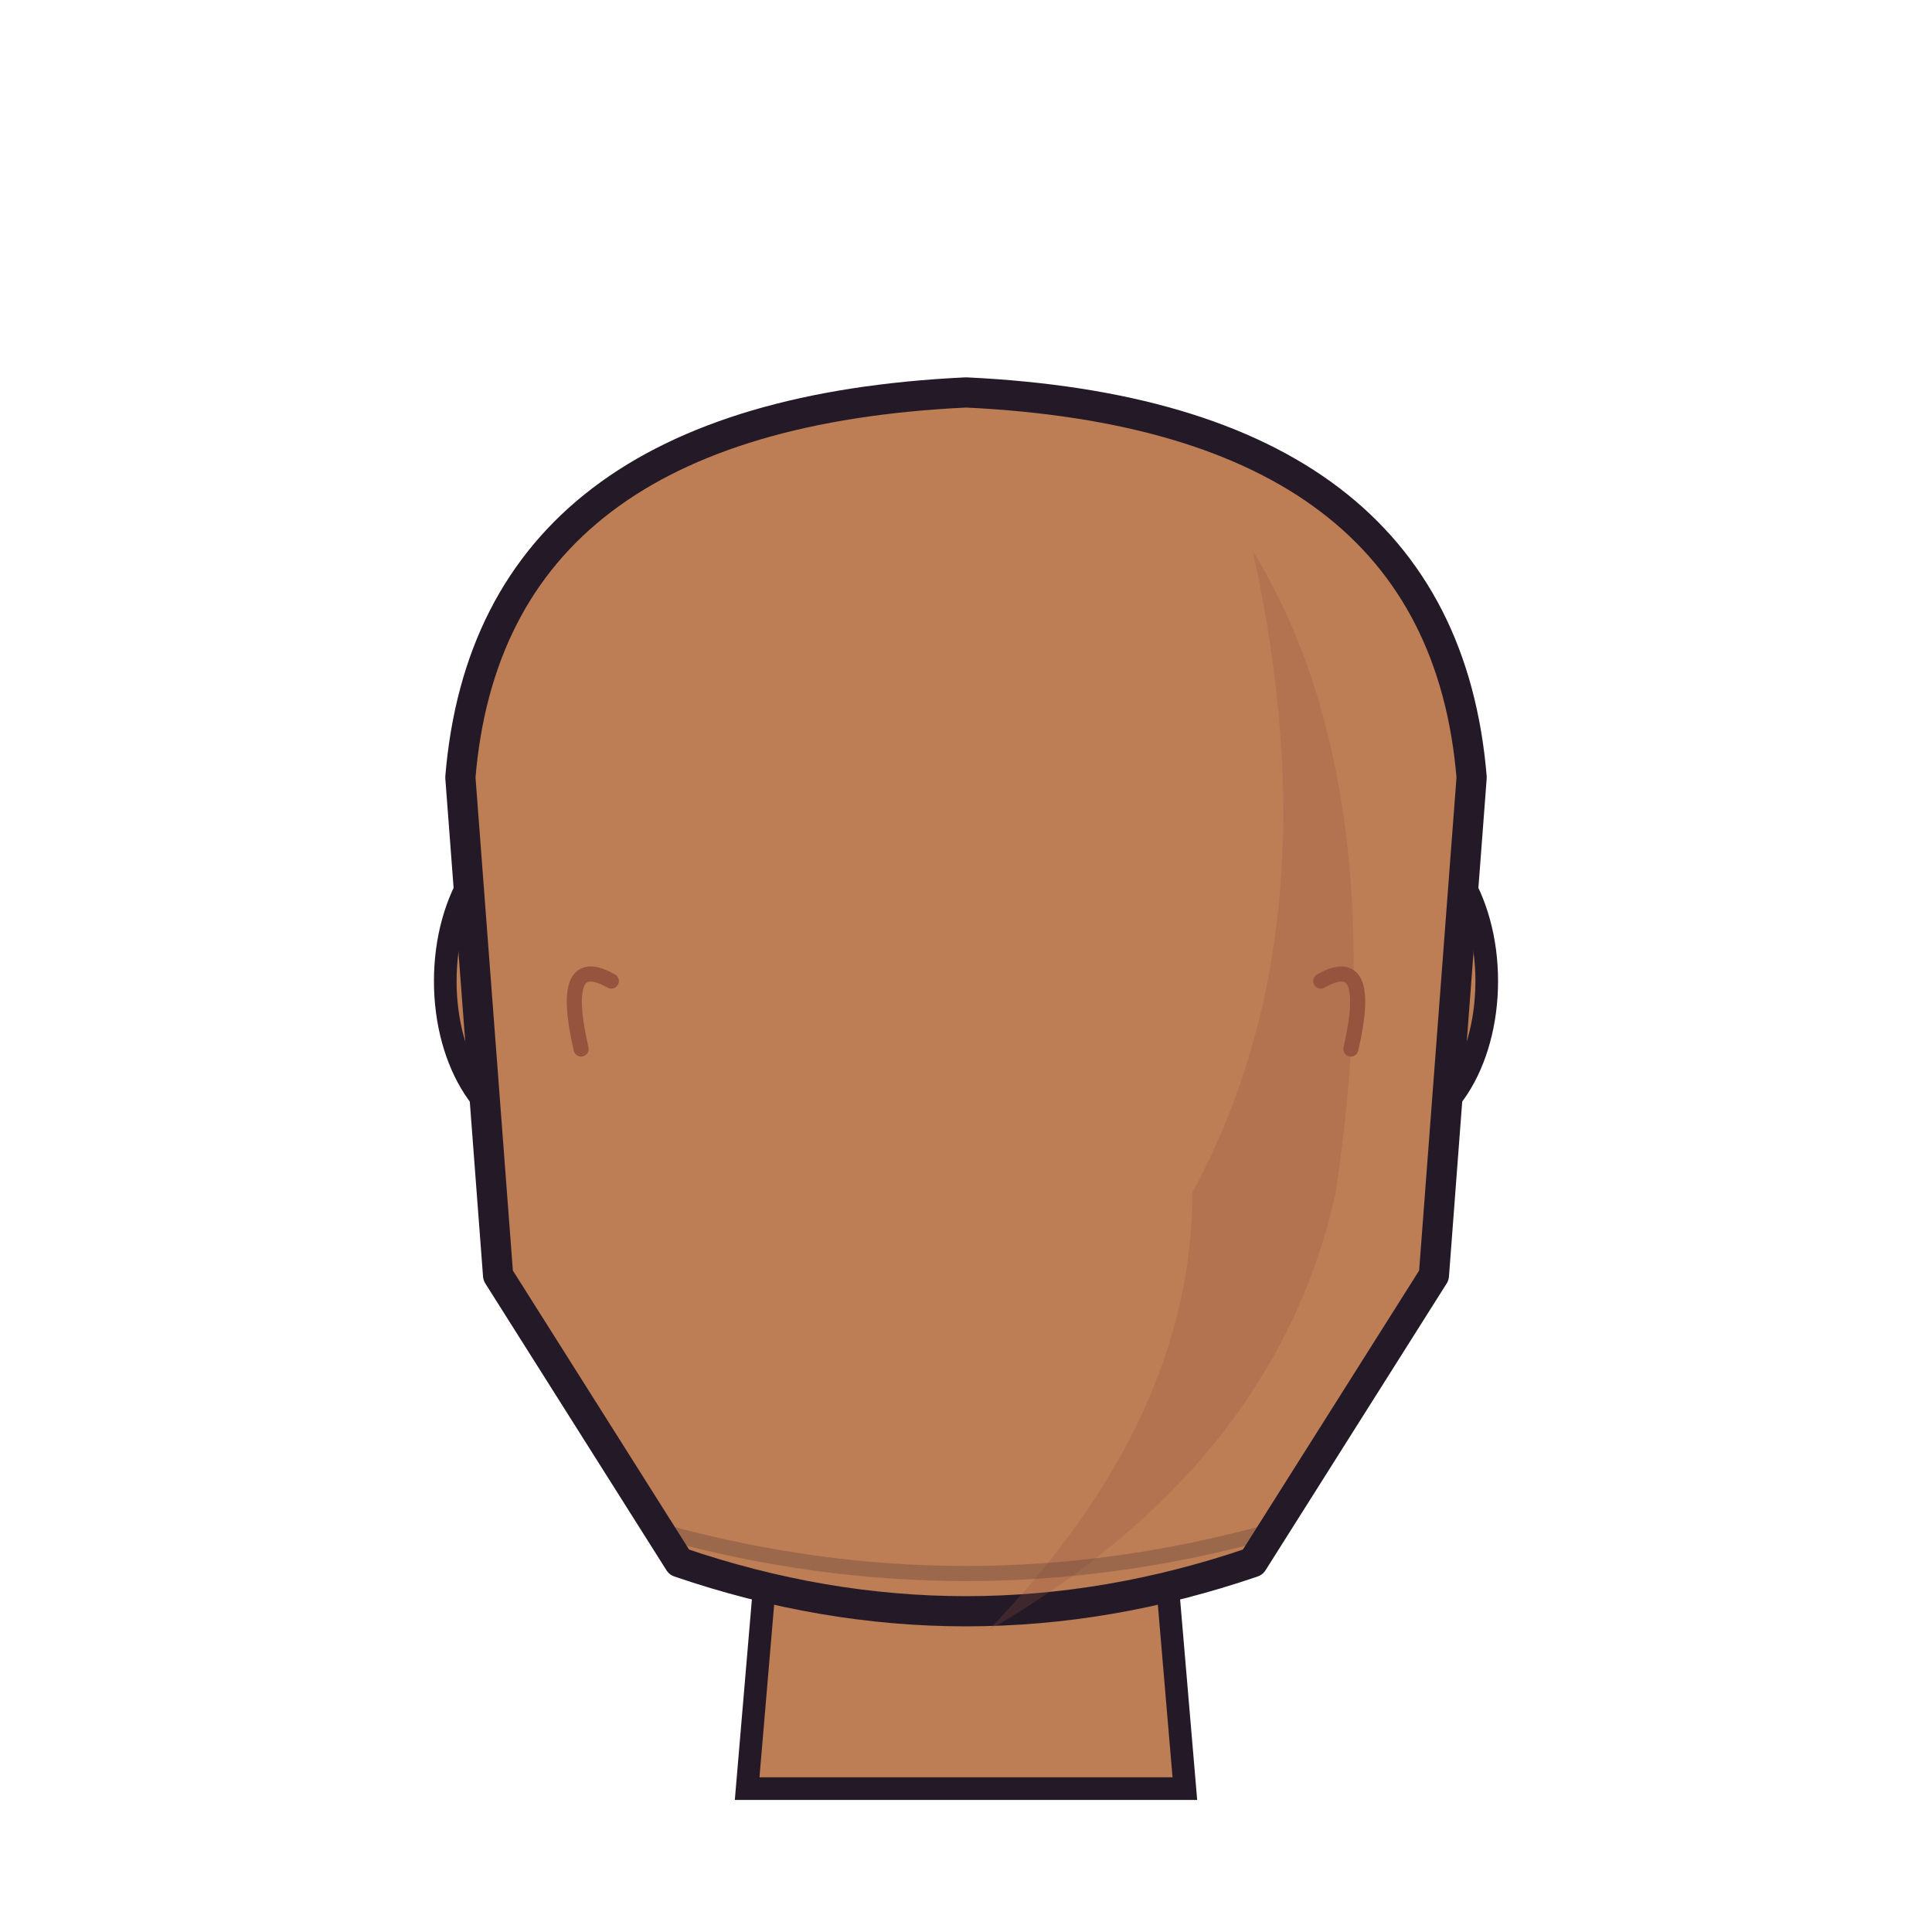
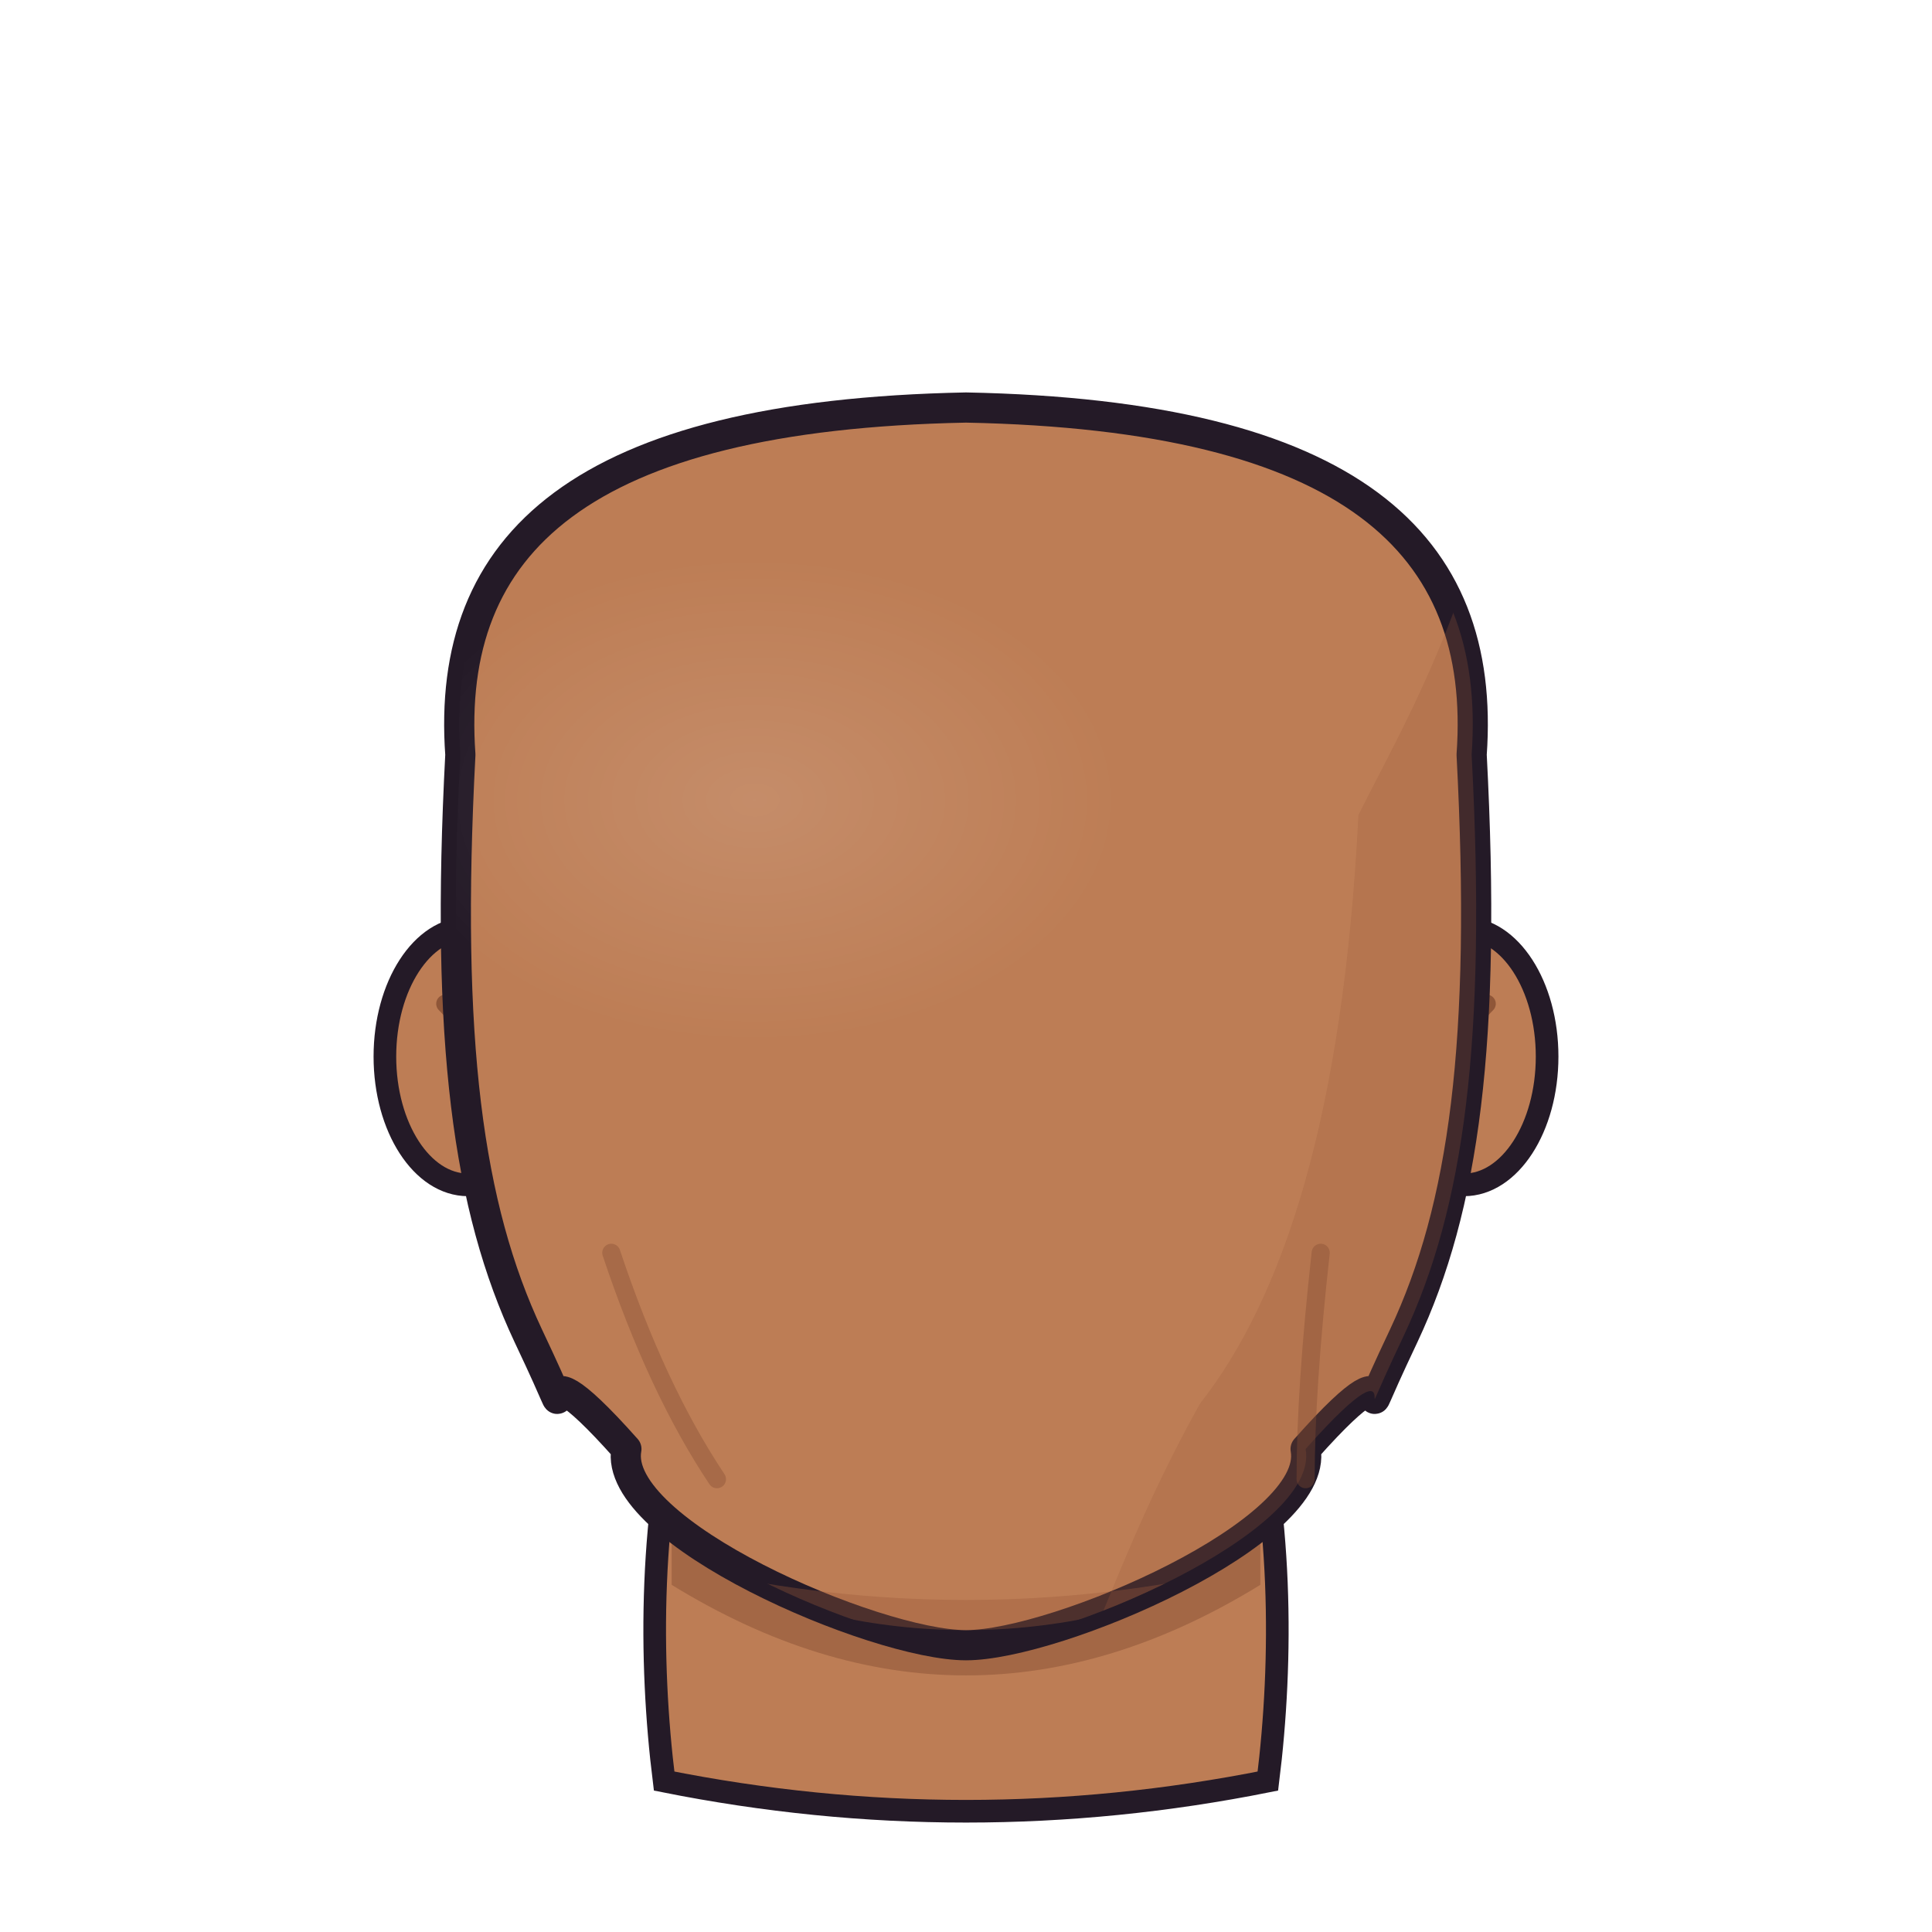
<svg xmlns="http://www.w3.org/2000/svg" viewBox="0 0 256 256" width="256" height="256" fill="none">
-   <path d="M103 190 L99 237 L157 237 L153 190Z" fill="#bd7d55" stroke="#241a27" stroke-width="3" />
-   <ellipse cx="72" cy="130" rx="13" ry="20" fill="#bd7d55" stroke="#241a27" stroke-width="3" />
-   <ellipse cx="184" cy="130" rx="13" ry="20" fill="#bd7d55" stroke="#241a27" stroke-width="3" />
-   <path d="M61 103 Q65 55 128 52 Q191 55 195 103 L190 169 L166 207 Q128 220 90 207 L66 169Z" fill="#bd7d55" stroke="#241a27" stroke-width="4" stroke-linejoin="round" />
-   <path d="M166 73 Q185 104 177 158 Q169 194 131 216 Q158 188 158 158 Q177 123 166 73Z" fill="#96543f" opacity=".24" />
-   <path d="M81 130 Q74 126 77 139 M175 130 Q182 126 179 139" stroke="#96543f" stroke-width="2" stroke-linecap="round" />
-   <path d="M88 203 Q128 214 168 203" stroke="#241a27" stroke-width="2" opacity=".22" />
+   <defs>
+     <radialGradient id="bl">
+       <stop offset="0" stop-color="#bb615a" stop-opacity=".5" />
+       <stop offset="1" stop-color="#bb615a" stop-opacity="0" />
+     </radialGradient>
+     <radialGradient id="hl">
+       <stop offset="0" stop-color="#ffffff" stop-opacity=".12" />
+       <stop offset="1" stop-color="#ffffff" stop-opacity="0" />
+     </radialGradient>
+     <clipPath id="fc">
+       <path d="M61 100C59 72 77 55 128 54C179 55 197 72 195 100C197 138 194 160 186 177C177 196 189 174 173 192C175 203 140 218 128 218C116 218 81 203 83 192C67 174 79 196 70 177C62 160 59 138 61 100Z" />
+     </clipPath>
+   </defs>
+   <path d="M91 182 C86 200 86 220 88 236 Q128 244 168 236 C170 220 170 200 165 182Z" fill="#bd7d55" stroke="#241a27" stroke-width="3" />
+   <path d="M89 198 Q128 222 167 198 L167 210 Q128 234 89 210Z" fill="#834c31" opacity=".45" />
+   <ellipse cx="62" cy="140" rx="11" ry="17" fill="#bd7d55" stroke="#241a27" stroke-width="3" />
+   <ellipse cx="194" cy="140" rx="11" ry="17" fill="#bd7d55" stroke="#241a27" stroke-width="3" />
+   <path d="M59 133 Q65 139 62 148 M197 133 Q191 139 194 148" stroke="#834c31" stroke-width="2.4" stroke-linecap="round" fill="none" opacity=".8" />
+   <path d="M61 100C59 72 77 55 128 54C179 55 197 72 195 100C197 138 194 160 186 177C177 196 189 174 173 192C175 203 140 218 128 218C116 218 81 203 83 192C67 174 79 196 70 177C62 160 59 138 61 100Z" fill="#bd7d55" stroke="#241a27" stroke-width="4" stroke-linejoin="round" />
+   <g clip-path="url(#fc)">
+     <path d="M180 108 C178 148 170 172 159 186 C149 204 146 216 142 222 L156 232 L262 232 L262 40 L203 40 C197 78 187 94 180 108Z" fill="#9a5a3a" opacity=".25" />
+     <path d="M92 208 Q128 224 164 208 Q128 216 92 208Z" fill="#9a5a3a" opacity=".35" />
+     <ellipse cx="100" cy="106" rx="48" ry="32" fill="url(#hl)" />
+   </g>
+   <path d="M81 166 Q87 184 95 196 M175 166 Q173 184 173 196" stroke="#834c31" stroke-width="2.4" stroke-linecap="round" opacity=".38" fill="none" />
</svg>
